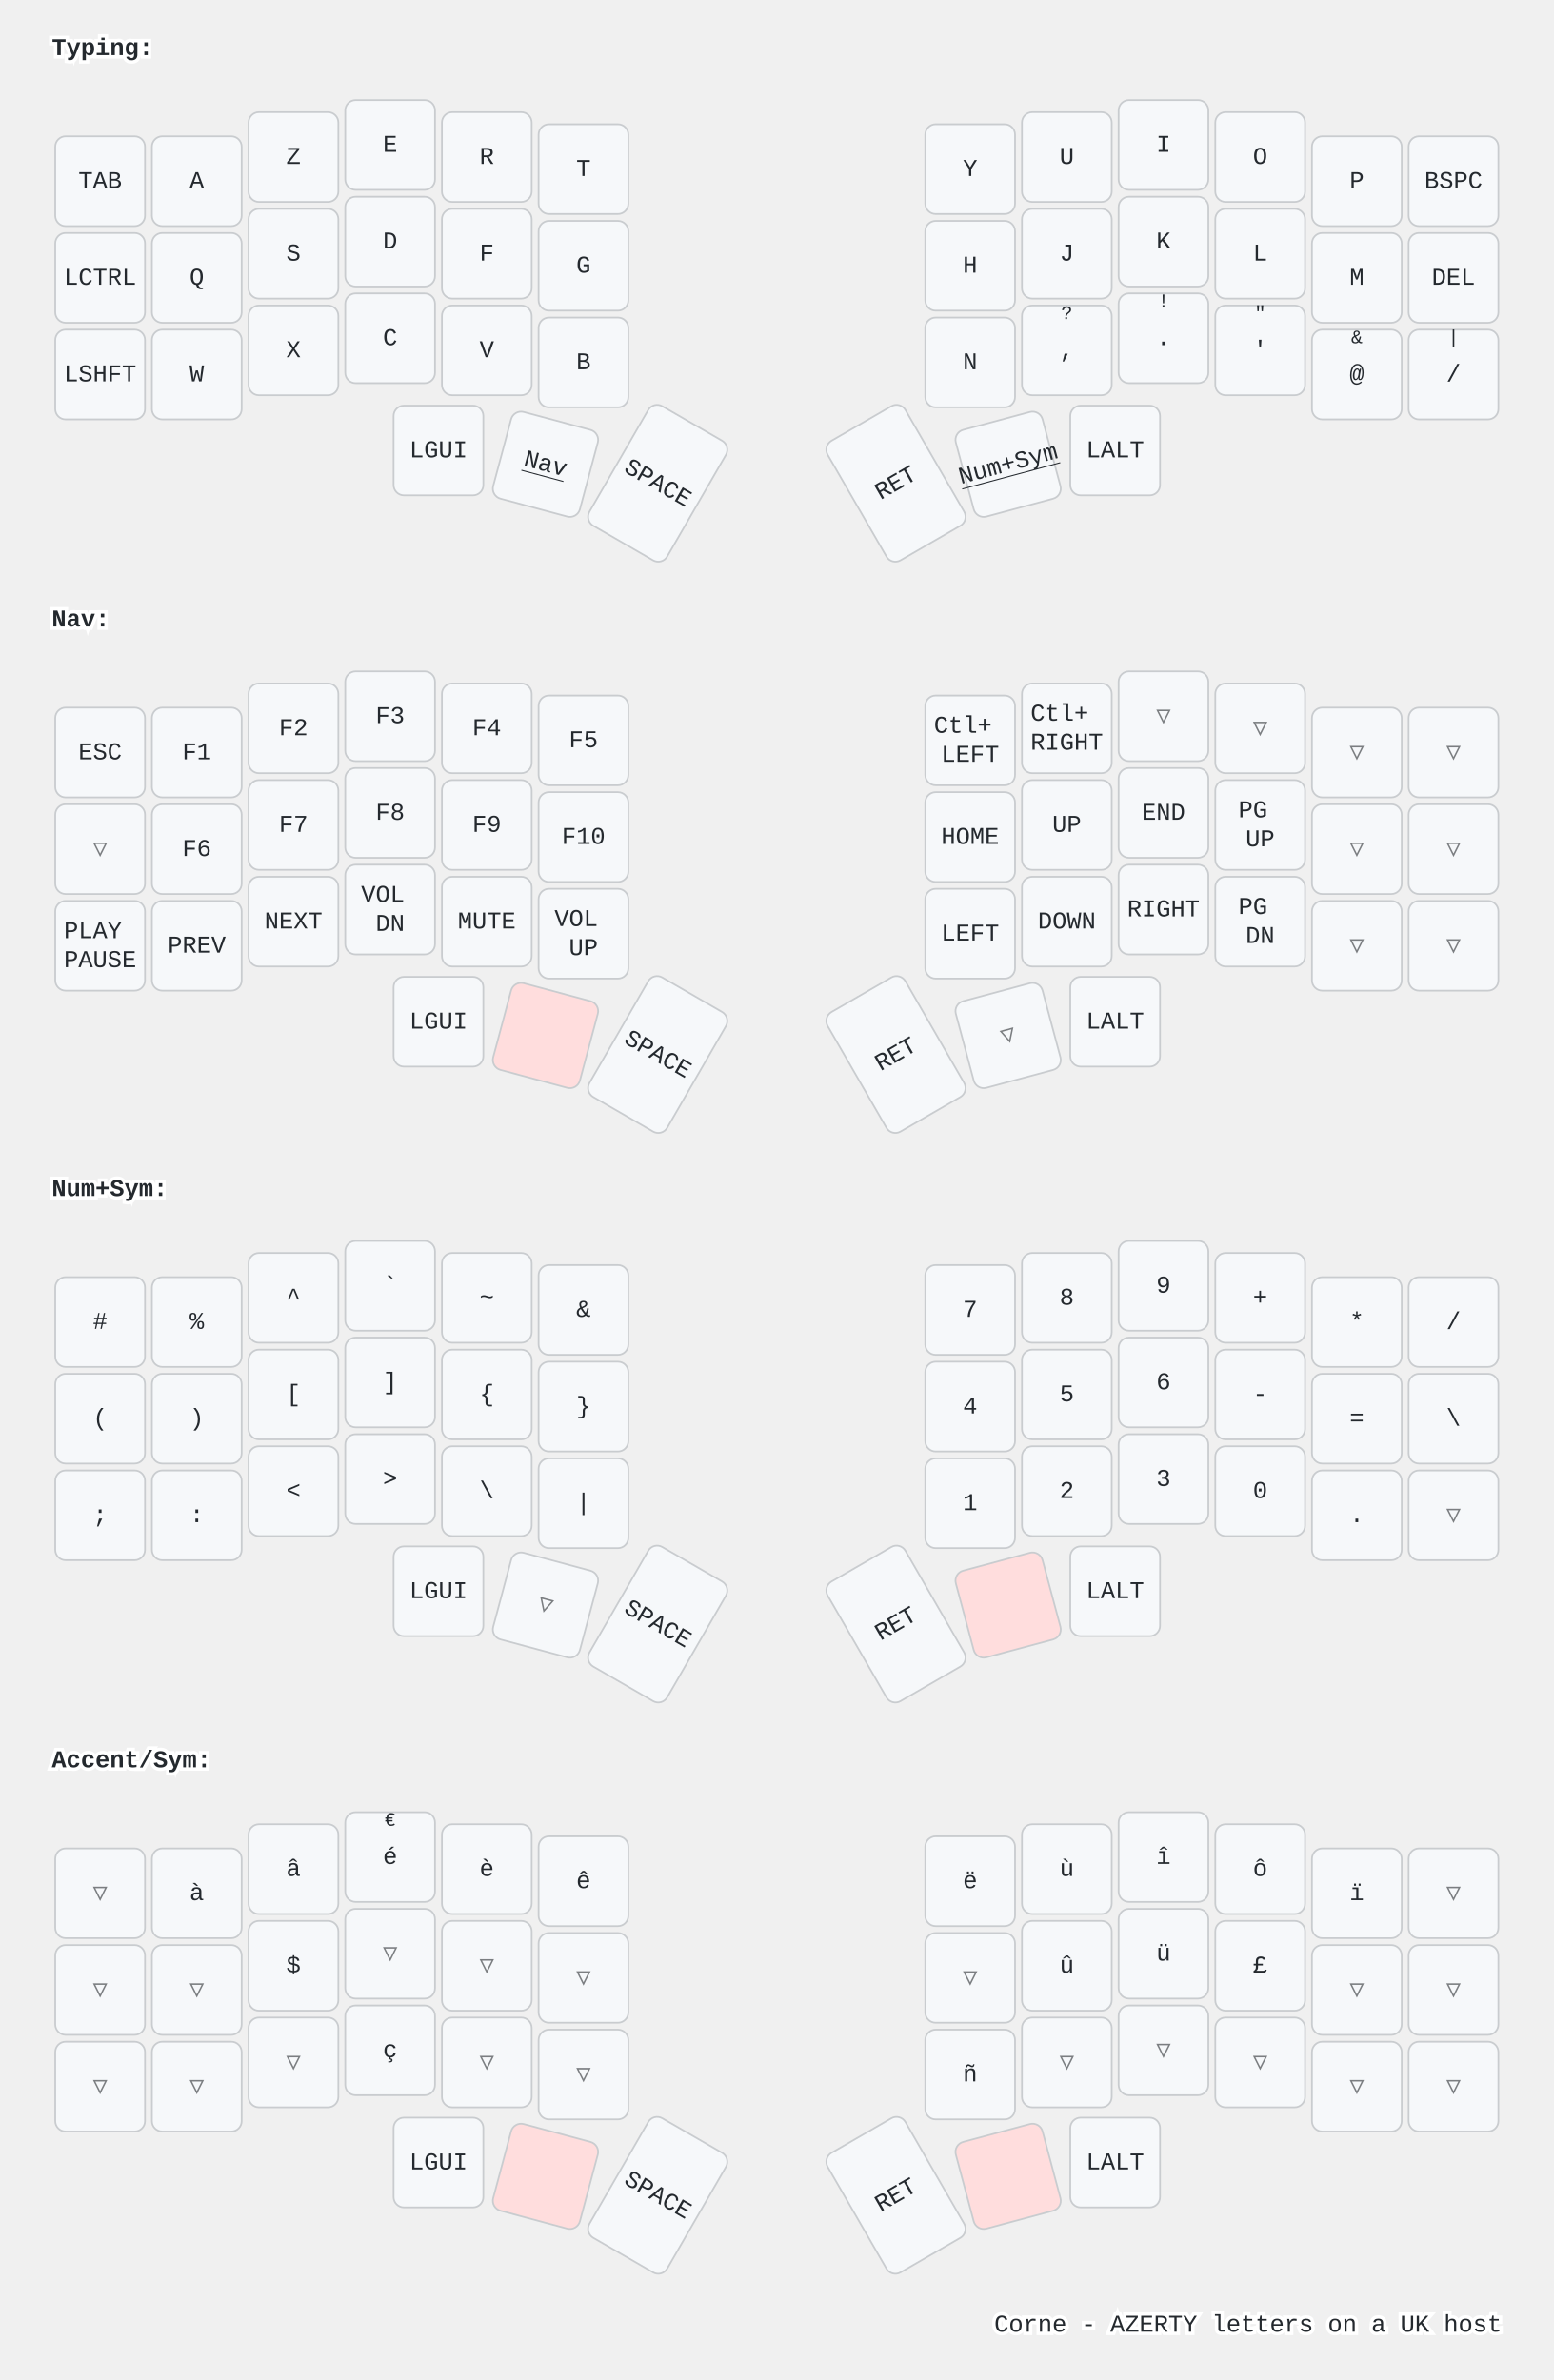
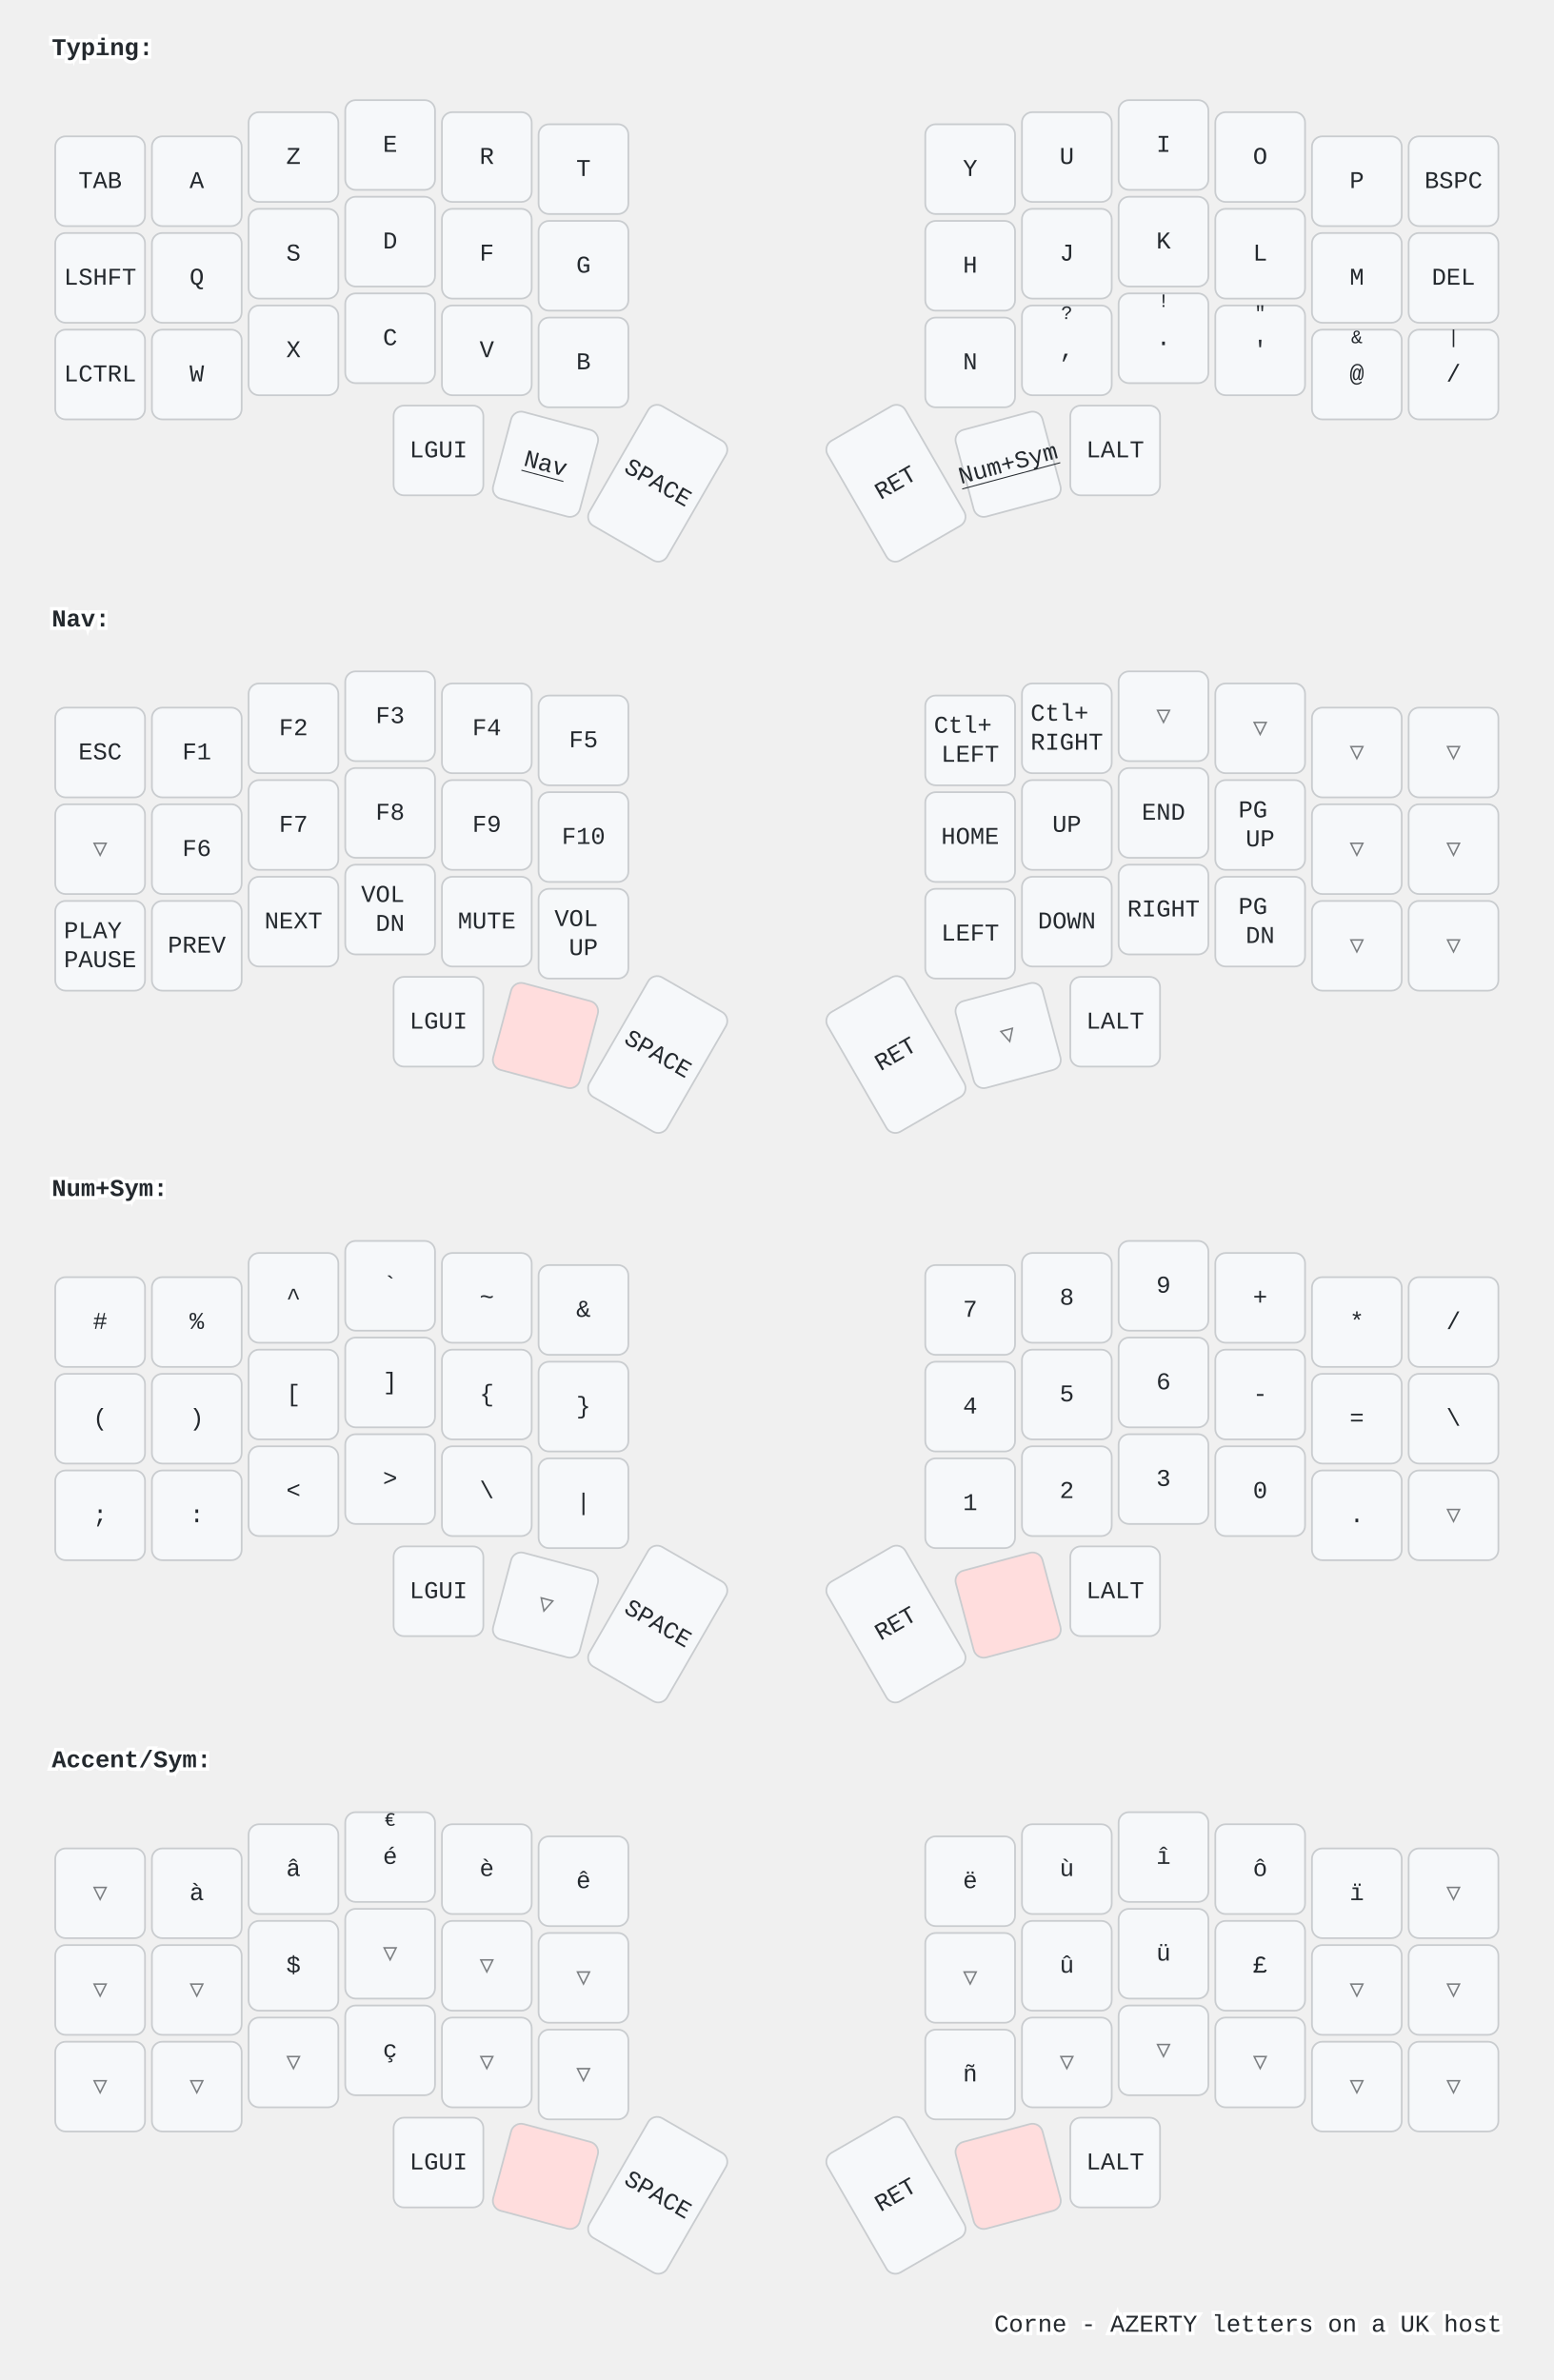
<svg xmlns="http://www.w3.org/2000/svg" width="900" height="1379" viewBox="0 0 900 1379" class="keymap">
  <style>/* inherit to force styles through use tags */
svg path {
    fill: inherit;
}

/* font and background color specifications */
svg.keymap {
    font-family: SFMono-Regular,Consolas,Liberation Mono,Menlo,monospace;
    font-size: 14px;
    font-kerning: normal;
    text-rendering: optimizeLegibility;
    fill: #24292e;
}

/* default key styling */
rect.key {
    fill: #f6f8fa;
}

rect.key, rect.combo {
    stroke: #c9cccf;
    stroke-width: 1;
}

/* default key side styling, only used is draw_key_sides is set */
rect.side {
    filter: brightness(90%);
}

/* color accent for combo boxes */
rect.combo, rect.combo-separate {
    fill: #cdf;
}

/* color accent for held keys */
rect.held, rect.combo.held {
    fill: #fdd;
}

/* color accent for ghost (optional) keys */
rect.ghost, rect.combo.ghost {
    stroke-dasharray: 4, 4;
    stroke-width: 2;
}

text {
    text-anchor: middle;
    dominant-baseline: middle;
}

/* styling for layer labels */
text.label {
    font-weight: bold;
    text-anchor: start;
    stroke: white;
    stroke-width: 4;
    paint-order: stroke;
}

/* styling for optional footer */
text.footer {
    text-anchor: end;
    dominant-baseline: auto;
    stroke: white;
    stroke-width: 4;
    paint-order: stroke;
}

/* styling for combo tap, and key non-tap label text */
text.combo, text.hold, text.shifted, text.left, text.right, text.tl, text.tr, text.bl, text.br {
    font-size: 11px;
}

text.hold, text.bl, text.br {
    text-anchor: middle;
    dominant-baseline: auto;
}

text.shifted, text.tl, text.tr {
    text-anchor: middle;
    dominant-baseline: hanging;
}

text.left, text.tl, text.bl {
    text-anchor: start;
}

text.right, text.tr, text.br {
    text-anchor: end;
}

text.layer-activator {
    text-decoration: underline;
}

/* styling for hold/shifted label text in combo box */
text.combo.hold, text.combo.shifted, text.combo.left, text.combo.right {
    font-size: 8px;
}

/* lighter symbol for transparent keys */
text.trans {
    fill: #7b7e81;
}

/* styling for combo dendrons */
path.combo {
    stroke-width: 1;
    stroke: gray;
    fill: none;
}

/* Start Tabler Icons Cleanup */
/* cannot use height/width with glyphs */
.icon-tabler &gt; path {
    fill: inherit;
    stroke: inherit;
    stroke-width: 2;
}
/* hide tabler's default box */
.icon-tabler &gt; path[stroke="none"][fill="none"] {
    visibility: hidden;
}
/* End Tabler Icons Cleanup */
</style>
  <g transform="translate(30, 0)" class="layer-Typing">
    <text x="0" y="28" class="label" id="Typing">Typing:</text>
    <g transform="translate(0, 56)">
      <g transform="translate(28, 49)" class="key keypos-0">
        <rect rx="6" ry="6" x="-26" y="-26" width="52" height="52" class="key" />
        <text x="0" y="0" class="key tap">TAB</text>
      </g>
      <g transform="translate(84, 49)" class="key keypos-1">
        <rect rx="6" ry="6" x="-26" y="-26" width="52" height="52" class="key" />
        <text x="0" y="0" class="key tap">A</text>
      </g>
      <g transform="translate(140, 35)" class="key keypos-2">
        <rect rx="6" ry="6" x="-26" y="-26" width="52" height="52" class="key" />
        <text x="0" y="0" class="key tap">Z</text>
      </g>
      <g transform="translate(196, 28)" class="key keypos-3">
        <rect rx="6" ry="6" x="-26" y="-26" width="52" height="52" class="key" />
        <text x="0" y="0" class="key tap">E</text>
      </g>
      <g transform="translate(252, 35)" class="key keypos-4">
        <rect rx="6" ry="6" x="-26" y="-26" width="52" height="52" class="key" />
        <text x="0" y="0" class="key tap">R</text>
      </g>
      <g transform="translate(308, 42)" class="key keypos-5">
        <rect rx="6" ry="6" x="-26" y="-26" width="52" height="52" class="key" />
        <text x="0" y="0" class="key tap">T</text>
      </g>
      <g transform="translate(532, 42)" class="key keypos-6">
        <rect rx="6" ry="6" x="-26" y="-26" width="52" height="52" class="key" />
        <text x="0" y="0" class="key tap">Y</text>
      </g>
      <g transform="translate(588, 35)" class="key keypos-7">
        <rect rx="6" ry="6" x="-26" y="-26" width="52" height="52" class="key" />
        <text x="0" y="0" class="key tap">U</text>
      </g>
      <g transform="translate(644, 28)" class="key keypos-8">
        <rect rx="6" ry="6" x="-26" y="-26" width="52" height="52" class="key" />
        <text x="0" y="0" class="key tap">I</text>
      </g>
      <g transform="translate(700, 35)" class="key keypos-9">
        <rect rx="6" ry="6" x="-26" y="-26" width="52" height="52" class="key" />
        <text x="0" y="0" class="key tap">O</text>
      </g>
      <g transform="translate(756, 49)" class="key keypos-10">
        <rect rx="6" ry="6" x="-26" y="-26" width="52" height="52" class="key" />
        <text x="0" y="0" class="key tap">P</text>
      </g>
      <g transform="translate(812, 49)" class="key keypos-11">
        <rect rx="6" ry="6" x="-26" y="-26" width="52" height="52" class="key" />
        <text x="0" y="0" class="key tap">BSPC</text>
      </g>
      <g transform="translate(28, 105)" class="key keypos-12">
        <rect rx="6" ry="6" x="-26" y="-26" width="52" height="52" class="key" />
+         <text x="0" y="0" class="key tap">LSHFT</text>
+       </g>
+       <g transform="translate(84, 105)" class="key keypos-13">
+         <rect rx="6" ry="6" x="-26" y="-26" width="52" height="52" class="key" />
+         <text x="0" y="0" class="key tap">Q</text>
+       </g>
+       <g transform="translate(140, 91)" class="key keypos-14">
+         <rect rx="6" ry="6" x="-26" y="-26" width="52" height="52" class="key" />
+         <text x="0" y="0" class="key tap">S</text>
+       </g>
+       <g transform="translate(196, 84)" class="key keypos-15">
+         <rect rx="6" ry="6" x="-26" y="-26" width="52" height="52" class="key" />
+         <text x="0" y="0" class="key tap">D</text>
+       </g>
+       <g transform="translate(252, 91)" class="key keypos-16">
+         <rect rx="6" ry="6" x="-26" y="-26" width="52" height="52" class="key" />
+         <text x="0" y="0" class="key tap">F</text>
+       </g>
+       <g transform="translate(308, 98)" class="key keypos-17">
+         <rect rx="6" ry="6" x="-26" y="-26" width="52" height="52" class="key" />
+         <text x="0" y="0" class="key tap">G</text>
+       </g>
+       <g transform="translate(532, 98)" class="key keypos-18">
+         <rect rx="6" ry="6" x="-26" y="-26" width="52" height="52" class="key" />
+         <text x="0" y="0" class="key tap">H</text>
+       </g>
+       <g transform="translate(588, 91)" class="key keypos-19">
+         <rect rx="6" ry="6" x="-26" y="-26" width="52" height="52" class="key" />
+         <text x="0" y="0" class="key tap">J</text>
+       </g>
+       <g transform="translate(644, 84)" class="key keypos-20">
+         <rect rx="6" ry="6" x="-26" y="-26" width="52" height="52" class="key" />
+         <text x="0" y="0" class="key tap">K</text>
+       </g>
+       <g transform="translate(700, 91)" class="key keypos-21">
+         <rect rx="6" ry="6" x="-26" y="-26" width="52" height="52" class="key" />
+         <text x="0" y="0" class="key tap">L</text>
+       </g>
+       <g transform="translate(756, 105)" class="key keypos-22">
+         <rect rx="6" ry="6" x="-26" y="-26" width="52" height="52" class="key" />
+         <text x="0" y="0" class="key tap">M</text>
+       </g>
+       <g transform="translate(812, 105)" class="key keypos-23">
+         <rect rx="6" ry="6" x="-26" y="-26" width="52" height="52" class="key" />
+         <text x="0" y="0" class="key tap">DEL</text>
+       </g>
+       <g transform="translate(28, 161)" class="key keypos-24">
+         <rect rx="6" ry="6" x="-26" y="-26" width="52" height="52" class="key" />
        <text x="0" y="0" class="key tap">LCTRL</text>
-       </g>
-       <g transform="translate(84, 105)" class="key keypos-13">
-         <rect rx="6" ry="6" x="-26" y="-26" width="52" height="52" class="key" />
-         <text x="0" y="0" class="key tap">Q</text>
-       </g>
-       <g transform="translate(140, 91)" class="key keypos-14">
-         <rect rx="6" ry="6" x="-26" y="-26" width="52" height="52" class="key" />
-         <text x="0" y="0" class="key tap">S</text>
-       </g>
-       <g transform="translate(196, 84)" class="key keypos-15">
-         <rect rx="6" ry="6" x="-26" y="-26" width="52" height="52" class="key" />
-         <text x="0" y="0" class="key tap">D</text>
-       </g>
-       <g transform="translate(252, 91)" class="key keypos-16">
-         <rect rx="6" ry="6" x="-26" y="-26" width="52" height="52" class="key" />
-         <text x="0" y="0" class="key tap">F</text>
-       </g>
-       <g transform="translate(308, 98)" class="key keypos-17">
-         <rect rx="6" ry="6" x="-26" y="-26" width="52" height="52" class="key" />
-         <text x="0" y="0" class="key tap">G</text>
-       </g>
-       <g transform="translate(532, 98)" class="key keypos-18">
-         <rect rx="6" ry="6" x="-26" y="-26" width="52" height="52" class="key" />
-         <text x="0" y="0" class="key tap">H</text>
-       </g>
-       <g transform="translate(588, 91)" class="key keypos-19">
-         <rect rx="6" ry="6" x="-26" y="-26" width="52" height="52" class="key" />
-         <text x="0" y="0" class="key tap">J</text>
-       </g>
-       <g transform="translate(644, 84)" class="key keypos-20">
-         <rect rx="6" ry="6" x="-26" y="-26" width="52" height="52" class="key" />
-         <text x="0" y="0" class="key tap">K</text>
-       </g>
-       <g transform="translate(700, 91)" class="key keypos-21">
-         <rect rx="6" ry="6" x="-26" y="-26" width="52" height="52" class="key" />
-         <text x="0" y="0" class="key tap">L</text>
-       </g>
-       <g transform="translate(756, 105)" class="key keypos-22">
-         <rect rx="6" ry="6" x="-26" y="-26" width="52" height="52" class="key" />
-         <text x="0" y="0" class="key tap">M</text>
-       </g>
-       <g transform="translate(812, 105)" class="key keypos-23">
-         <rect rx="6" ry="6" x="-26" y="-26" width="52" height="52" class="key" />
-         <text x="0" y="0" class="key tap">DEL</text>
-       </g>
-       <g transform="translate(28, 161)" class="key keypos-24">
-         <rect rx="6" ry="6" x="-26" y="-26" width="52" height="52" class="key" />
-         <text x="0" y="0" class="key tap">LSHFT</text>
      </g>
      <g transform="translate(84, 161)" class="key keypos-25">
        <rect rx="6" ry="6" x="-26" y="-26" width="52" height="52" class="key" />
        <text x="0" y="0" class="key tap">W</text>
      </g>
      <g transform="translate(140, 147)" class="key keypos-26">
        <rect rx="6" ry="6" x="-26" y="-26" width="52" height="52" class="key" />
        <text x="0" y="0" class="key tap">X</text>
      </g>
      <g transform="translate(196, 140)" class="key keypos-27">
        <rect rx="6" ry="6" x="-26" y="-26" width="52" height="52" class="key" />
        <text x="0" y="0" class="key tap">C</text>
      </g>
      <g transform="translate(252, 147)" class="key keypos-28">
        <rect rx="6" ry="6" x="-26" y="-26" width="52" height="52" class="key" />
        <text x="0" y="0" class="key tap">V</text>
      </g>
      <g transform="translate(308, 154)" class="key keypos-29">
        <rect rx="6" ry="6" x="-26" y="-26" width="52" height="52" class="key" />
        <text x="0" y="0" class="key tap">B</text>
      </g>
      <g transform="translate(532, 154)" class="key keypos-30">
        <rect rx="6" ry="6" x="-26" y="-26" width="52" height="52" class="key" />
        <text x="0" y="0" class="key tap">N</text>
      </g>
      <g transform="translate(588, 147)" class="key keypos-31">
        <rect rx="6" ry="6" x="-26" y="-26" width="52" height="52" class="key" />
        <text x="0" y="0" class="key tap">,</text>
        <text x="0" y="-24" class="key shifted">?</text>
      </g>
      <g transform="translate(644, 140)" class="key keypos-32">
        <rect rx="6" ry="6" x="-26" y="-26" width="52" height="52" class="key" />
        <text x="0" y="0" class="key tap">.</text>
        <text x="0" y="-24" class="key shifted">!</text>
      </g>
      <g transform="translate(700, 147)" class="key keypos-33">
        <rect rx="6" ry="6" x="-26" y="-26" width="52" height="52" class="key" />
        <text x="0" y="0" class="key tap">'</text>
        <text x="0" y="-24" class="key shifted">"</text>
      </g>
      <g transform="translate(756, 161)" class="key keypos-34">
        <rect rx="6" ry="6" x="-26" y="-26" width="52" height="52" class="key" />
        <text x="0" y="0" class="key tap">@</text>
        <text x="0" y="-24" class="key shifted">&amp;</text>
      </g>
      <g transform="translate(812, 161)" class="key keypos-35">
        <rect rx="6" ry="6" x="-26" y="-26" width="52" height="52" class="key" />
        <text x="0" y="0" class="key tap">/</text>
        <text x="0" y="-24" class="key shifted">|</text>
      </g>
      <g transform="translate(224, 205)" class="key keypos-36">
        <rect rx="6" ry="6" x="-26" y="-26" width="52" height="52" class="key" />
        <text x="0" y="0" class="key tap">LGUI</text>
      </g>
      <g transform="translate(286, 213) rotate(15.0)" class="key keypos-37">
        <rect rx="6" ry="6" x="-26" y="-26" width="52" height="52" class="key" />
        <a href="#Nav">
          <text x="0" y="0" class="key tap layer-activator">Nav</text>
        </a>
      </g>
      <g transform="translate(351, 224) rotate(30.0)" class="key keypos-38">
        <rect rx="6" ry="6" x="-26" y="-40" width="52" height="80" class="key" />
        <text x="0" y="0" class="key tap">SPACE</text>
      </g>
      <g transform="translate(489, 224) rotate(-30.0)" class="key keypos-39">
        <rect rx="6" ry="6" x="-26" y="-40" width="52" height="80" class="key" />
        <text x="0" y="0" class="key tap">RET</text>
      </g>
      <g transform="translate(554, 213) rotate(-15.0)" class="key keypos-40">
        <rect rx="6" ry="6" x="-26" y="-26" width="52" height="52" class="key" />
        <a href="#NumSym">
          <text x="0" y="0" class="key tap layer-activator">Num+Sym</text>
        </a>
      </g>
      <g transform="translate(616, 205)" class="key keypos-41">
        <rect rx="6" ry="6" x="-26" y="-26" width="52" height="52" class="key" />
        <text x="0" y="0" class="key tap">LALT</text>
      </g>
    </g>
  </g>
  <g transform="translate(30, 331)" class="layer-Nav">
    <text x="0" y="28" class="label" id="Nav">Nav:</text>
    <g transform="translate(0, 56)">
      <g transform="translate(28, 49)" class="key keypos-0">
        <rect rx="6" ry="6" x="-26" y="-26" width="52" height="52" class="key" />
        <text x="0" y="0" class="key tap">ESC</text>
      </g>
      <g transform="translate(84, 49)" class="key keypos-1">
        <rect rx="6" ry="6" x="-26" y="-26" width="52" height="52" class="key" />
        <text x="0" y="0" class="key tap">F1</text>
      </g>
      <g transform="translate(140, 35)" class="key keypos-2">
        <rect rx="6" ry="6" x="-26" y="-26" width="52" height="52" class="key" />
        <text x="0" y="0" class="key tap">F2</text>
      </g>
      <g transform="translate(196, 28)" class="key keypos-3">
        <rect rx="6" ry="6" x="-26" y="-26" width="52" height="52" class="key" />
        <text x="0" y="0" class="key tap">F3</text>
      </g>
      <g transform="translate(252, 35)" class="key keypos-4">
        <rect rx="6" ry="6" x="-26" y="-26" width="52" height="52" class="key" />
        <text x="0" y="0" class="key tap">F4</text>
      </g>
      <g transform="translate(308, 42)" class="key keypos-5">
        <rect rx="6" ry="6" x="-26" y="-26" width="52" height="52" class="key" />
        <text x="0" y="0" class="key tap">F5</text>
      </g>
      <g transform="translate(532, 42)" class="key keypos-6">
        <rect rx="6" ry="6" x="-26" y="-26" width="52" height="52" class="key" />
        <text x="0" y="0" class="key tap">
          <tspan x="0" dy="-0.6em">Ctl+</tspan>
          <tspan x="0" dy="1.2em">LEFT</tspan>
        </text>
      </g>
      <g transform="translate(588, 35)" class="key keypos-7">
        <rect rx="6" ry="6" x="-26" y="-26" width="52" height="52" class="key" />
        <text x="0" y="0" class="key tap">
          <tspan x="0" dy="-0.6em">Ctl+</tspan>
          <tspan x="0" dy="1.2em">RIGHT</tspan>
        </text>
      </g>
      <g transform="translate(644, 28)" class="key trans keypos-8">
        <rect rx="6" ry="6" x="-26" y="-26" width="52" height="52" class="key trans" />
        <text x="0" y="0" class="key trans tap">▽</text>
      </g>
      <g transform="translate(700, 35)" class="key trans keypos-9">
        <rect rx="6" ry="6" x="-26" y="-26" width="52" height="52" class="key trans" />
        <text x="0" y="0" class="key trans tap">▽</text>
      </g>
      <g transform="translate(756, 49)" class="key trans keypos-10">
        <rect rx="6" ry="6" x="-26" y="-26" width="52" height="52" class="key trans" />
        <text x="0" y="0" class="key trans tap">▽</text>
      </g>
      <g transform="translate(812, 49)" class="key trans keypos-11">
        <rect rx="6" ry="6" x="-26" y="-26" width="52" height="52" class="key trans" />
        <text x="0" y="0" class="key trans tap">▽</text>
      </g>
      <g transform="translate(28, 105)" class="key trans keypos-12">
        <rect rx="6" ry="6" x="-26" y="-26" width="52" height="52" class="key trans" />
        <text x="0" y="0" class="key trans tap">▽</text>
      </g>
      <g transform="translate(84, 105)" class="key keypos-13">
        <rect rx="6" ry="6" x="-26" y="-26" width="52" height="52" class="key" />
        <text x="0" y="0" class="key tap">F6</text>
      </g>
      <g transform="translate(140, 91)" class="key keypos-14">
        <rect rx="6" ry="6" x="-26" y="-26" width="52" height="52" class="key" />
        <text x="0" y="0" class="key tap">F7</text>
      </g>
      <g transform="translate(196, 84)" class="key keypos-15">
        <rect rx="6" ry="6" x="-26" y="-26" width="52" height="52" class="key" />
        <text x="0" y="0" class="key tap">F8</text>
      </g>
      <g transform="translate(252, 91)" class="key keypos-16">
        <rect rx="6" ry="6" x="-26" y="-26" width="52" height="52" class="key" />
        <text x="0" y="0" class="key tap">F9</text>
      </g>
      <g transform="translate(308, 98)" class="key keypos-17">
        <rect rx="6" ry="6" x="-26" y="-26" width="52" height="52" class="key" />
        <text x="0" y="0" class="key tap">F10</text>
      </g>
      <g transform="translate(532, 98)" class="key keypos-18">
        <rect rx="6" ry="6" x="-26" y="-26" width="52" height="52" class="key" />
        <text x="0" y="0" class="key tap">HOME</text>
      </g>
      <g transform="translate(588, 91)" class="key keypos-19">
        <rect rx="6" ry="6" x="-26" y="-26" width="52" height="52" class="key" />
        <text x="0" y="0" class="key tap">UP</text>
      </g>
      <g transform="translate(644, 84)" class="key keypos-20">
        <rect rx="6" ry="6" x="-26" y="-26" width="52" height="52" class="key" />
        <text x="0" y="0" class="key tap">END</text>
      </g>
      <g transform="translate(700, 91)" class="key keypos-21">
        <rect rx="6" ry="6" x="-26" y="-26" width="52" height="52" class="key" />
        <text x="0" y="0" class="key tap">
          <tspan x="0" dy="-0.6em">PG</tspan>
          <tspan x="0" dy="1.2em">UP</tspan>
        </text>
      </g>
      <g transform="translate(756, 105)" class="key trans keypos-22">
        <rect rx="6" ry="6" x="-26" y="-26" width="52" height="52" class="key trans" />
        <text x="0" y="0" class="key trans tap">▽</text>
      </g>
      <g transform="translate(812, 105)" class="key trans keypos-23">
        <rect rx="6" ry="6" x="-26" y="-26" width="52" height="52" class="key trans" />
        <text x="0" y="0" class="key trans tap">▽</text>
      </g>
      <g transform="translate(28, 161)" class="key keypos-24">
        <rect rx="6" ry="6" x="-26" y="-26" width="52" height="52" class="key" />
        <text x="0" y="0" class="key tap">
          <tspan x="0" dy="-0.6em">PLAY</tspan>
          <tspan x="0" dy="1.2em">PAUSE</tspan>
        </text>
      </g>
      <g transform="translate(84, 161)" class="key keypos-25">
        <rect rx="6" ry="6" x="-26" y="-26" width="52" height="52" class="key" />
        <text x="0" y="0" class="key tap">PREV</text>
      </g>
      <g transform="translate(140, 147)" class="key keypos-26">
        <rect rx="6" ry="6" x="-26" y="-26" width="52" height="52" class="key" />
        <text x="0" y="0" class="key tap">NEXT</text>
      </g>
      <g transform="translate(196, 140)" class="key keypos-27">
        <rect rx="6" ry="6" x="-26" y="-26" width="52" height="52" class="key" />
        <text x="0" y="0" class="key tap">
          <tspan x="0" dy="-0.6em">VOL</tspan>
          <tspan x="0" dy="1.2em">DN</tspan>
        </text>
      </g>
      <g transform="translate(252, 147)" class="key keypos-28">
        <rect rx="6" ry="6" x="-26" y="-26" width="52" height="52" class="key" />
        <text x="0" y="0" class="key tap">MUTE</text>
      </g>
      <g transform="translate(308, 154)" class="key keypos-29">
        <rect rx="6" ry="6" x="-26" y="-26" width="52" height="52" class="key" />
        <text x="0" y="0" class="key tap">
          <tspan x="0" dy="-0.6em">VOL</tspan>
          <tspan x="0" dy="1.2em">UP</tspan>
        </text>
      </g>
      <g transform="translate(532, 154)" class="key keypos-30">
        <rect rx="6" ry="6" x="-26" y="-26" width="52" height="52" class="key" />
        <text x="0" y="0" class="key tap">LEFT</text>
      </g>
      <g transform="translate(588, 147)" class="key keypos-31">
        <rect rx="6" ry="6" x="-26" y="-26" width="52" height="52" class="key" />
        <text x="0" y="0" class="key tap">DOWN</text>
      </g>
      <g transform="translate(644, 140)" class="key keypos-32">
        <rect rx="6" ry="6" x="-26" y="-26" width="52" height="52" class="key" />
        <text x="0" y="0" class="key tap">RIGHT</text>
      </g>
      <g transform="translate(700, 147)" class="key keypos-33">
        <rect rx="6" ry="6" x="-26" y="-26" width="52" height="52" class="key" />
        <text x="0" y="0" class="key tap">
          <tspan x="0" dy="-0.6em">PG</tspan>
          <tspan x="0" dy="1.2em">DN</tspan>
        </text>
      </g>
      <g transform="translate(756, 161)" class="key trans keypos-34">
        <rect rx="6" ry="6" x="-26" y="-26" width="52" height="52" class="key trans" />
        <text x="0" y="0" class="key trans tap">▽</text>
      </g>
      <g transform="translate(812, 161)" class="key trans keypos-35">
        <rect rx="6" ry="6" x="-26" y="-26" width="52" height="52" class="key trans" />
        <text x="0" y="0" class="key trans tap">▽</text>
      </g>
      <g transform="translate(224, 205)" class="key keypos-36">
        <rect rx="6" ry="6" x="-26" y="-26" width="52" height="52" class="key" />
        <text x="0" y="0" class="key tap">LGUI</text>
      </g>
      <g transform="translate(286, 213) rotate(15.0)" class="key held keypos-37">
        <rect rx="6" ry="6" x="-26" y="-26" width="52" height="52" class="key held" />
      </g>
      <g transform="translate(351, 224) rotate(30.0)" class="key keypos-38">
        <rect rx="6" ry="6" x="-26" y="-40" width="52" height="80" class="key" />
        <text x="0" y="0" class="key tap">SPACE</text>
      </g>
      <g transform="translate(489, 224) rotate(-30.0)" class="key keypos-39">
        <rect rx="6" ry="6" x="-26" y="-40" width="52" height="80" class="key" />
        <text x="0" y="0" class="key tap">RET</text>
      </g>
      <g transform="translate(554, 213) rotate(-15.0)" class="key trans keypos-40">
        <rect rx="6" ry="6" x="-26" y="-26" width="52" height="52" class="key trans" />
        <text x="0" y="0" class="key trans tap">▽</text>
      </g>
      <g transform="translate(616, 205)" class="key keypos-41">
        <rect rx="6" ry="6" x="-26" y="-26" width="52" height="52" class="key" />
        <text x="0" y="0" class="key tap">LALT</text>
      </g>
    </g>
  </g>
  <g transform="translate(30, 661)" class="layer-Num+Sym">
    <text x="0" y="28" class="label" id="NumSym">Num+Sym:</text>
    <g transform="translate(0, 56)">
      <g transform="translate(28, 49)" class="key keypos-0">
        <rect rx="6" ry="6" x="-26" y="-26" width="52" height="52" class="key" />
        <text x="0" y="0" class="key tap">#</text>
      </g>
      <g transform="translate(84, 49)" class="key keypos-1">
        <rect rx="6" ry="6" x="-26" y="-26" width="52" height="52" class="key" />
        <text x="0" y="0" class="key tap">%</text>
      </g>
      <g transform="translate(140, 35)" class="key keypos-2">
        <rect rx="6" ry="6" x="-26" y="-26" width="52" height="52" class="key" />
        <text x="0" y="0" class="key tap">^</text>
      </g>
      <g transform="translate(196, 28)" class="key keypos-3">
        <rect rx="6" ry="6" x="-26" y="-26" width="52" height="52" class="key" />
        <text x="0" y="0" class="key tap">`</text>
      </g>
      <g transform="translate(252, 35)" class="key keypos-4">
        <rect rx="6" ry="6" x="-26" y="-26" width="52" height="52" class="key" />
        <text x="0" y="0" class="key tap">~</text>
      </g>
      <g transform="translate(308, 42)" class="key keypos-5">
        <rect rx="6" ry="6" x="-26" y="-26" width="52" height="52" class="key" />
        <text x="0" y="0" class="key tap">&amp;</text>
      </g>
      <g transform="translate(532, 42)" class="key keypos-6">
        <rect rx="6" ry="6" x="-26" y="-26" width="52" height="52" class="key" />
        <text x="0" y="0" class="key tap">7</text>
      </g>
      <g transform="translate(588, 35)" class="key keypos-7">
        <rect rx="6" ry="6" x="-26" y="-26" width="52" height="52" class="key" />
        <text x="0" y="0" class="key tap">8</text>
      </g>
      <g transform="translate(644, 28)" class="key keypos-8">
        <rect rx="6" ry="6" x="-26" y="-26" width="52" height="52" class="key" />
        <text x="0" y="0" class="key tap">9</text>
      </g>
      <g transform="translate(700, 35)" class="key keypos-9">
        <rect rx="6" ry="6" x="-26" y="-26" width="52" height="52" class="key" />
        <text x="0" y="0" class="key tap">+</text>
      </g>
      <g transform="translate(756, 49)" class="key keypos-10">
        <rect rx="6" ry="6" x="-26" y="-26" width="52" height="52" class="key" />
        <text x="0" y="0" class="key tap">*</text>
      </g>
      <g transform="translate(812, 49)" class="key keypos-11">
        <rect rx="6" ry="6" x="-26" y="-26" width="52" height="52" class="key" />
        <text x="0" y="0" class="key tap">/</text>
      </g>
      <g transform="translate(28, 105)" class="key keypos-12">
        <rect rx="6" ry="6" x="-26" y="-26" width="52" height="52" class="key" />
        <text x="0" y="0" class="key tap">(</text>
      </g>
      <g transform="translate(84, 105)" class="key keypos-13">
        <rect rx="6" ry="6" x="-26" y="-26" width="52" height="52" class="key" />
        <text x="0" y="0" class="key tap">)</text>
      </g>
      <g transform="translate(140, 91)" class="key keypos-14">
        <rect rx="6" ry="6" x="-26" y="-26" width="52" height="52" class="key" />
        <text x="0" y="0" class="key tap">[</text>
      </g>
      <g transform="translate(196, 84)" class="key keypos-15">
        <rect rx="6" ry="6" x="-26" y="-26" width="52" height="52" class="key" />
        <text x="0" y="0" class="key tap">]</text>
      </g>
      <g transform="translate(252, 91)" class="key keypos-16">
        <rect rx="6" ry="6" x="-26" y="-26" width="52" height="52" class="key" />
        <text x="0" y="0" class="key tap">{</text>
      </g>
      <g transform="translate(308, 98)" class="key keypos-17">
        <rect rx="6" ry="6" x="-26" y="-26" width="52" height="52" class="key" />
        <text x="0" y="0" class="key tap">}</text>
      </g>
      <g transform="translate(532, 98)" class="key keypos-18">
        <rect rx="6" ry="6" x="-26" y="-26" width="52" height="52" class="key" />
        <text x="0" y="0" class="key tap">4</text>
      </g>
      <g transform="translate(588, 91)" class="key keypos-19">
        <rect rx="6" ry="6" x="-26" y="-26" width="52" height="52" class="key" />
        <text x="0" y="0" class="key tap">5</text>
      </g>
      <g transform="translate(644, 84)" class="key keypos-20">
        <rect rx="6" ry="6" x="-26" y="-26" width="52" height="52" class="key" />
        <text x="0" y="0" class="key tap">6</text>
      </g>
      <g transform="translate(700, 91)" class="key keypos-21">
        <rect rx="6" ry="6" x="-26" y="-26" width="52" height="52" class="key" />
        <text x="0" y="0" class="key tap">-</text>
      </g>
      <g transform="translate(756, 105)" class="key keypos-22">
        <rect rx="6" ry="6" x="-26" y="-26" width="52" height="52" class="key" />
        <text x="0" y="0" class="key tap">=</text>
      </g>
      <g transform="translate(812, 105)" class="key keypos-23">
        <rect rx="6" ry="6" x="-26" y="-26" width="52" height="52" class="key" />
        <text x="0" y="0" class="key tap">\</text>
      </g>
      <g transform="translate(28, 161)" class="key keypos-24">
        <rect rx="6" ry="6" x="-26" y="-26" width="52" height="52" class="key" />
        <text x="0" y="0" class="key tap">;</text>
      </g>
      <g transform="translate(84, 161)" class="key keypos-25">
        <rect rx="6" ry="6" x="-26" y="-26" width="52" height="52" class="key" />
        <text x="0" y="0" class="key tap">:</text>
      </g>
      <g transform="translate(140, 147)" class="key keypos-26">
        <rect rx="6" ry="6" x="-26" y="-26" width="52" height="52" class="key" />
        <text x="0" y="0" class="key tap">&lt;</text>
      </g>
      <g transform="translate(196, 140)" class="key keypos-27">
        <rect rx="6" ry="6" x="-26" y="-26" width="52" height="52" class="key" />
        <text x="0" y="0" class="key tap">&gt;</text>
      </g>
      <g transform="translate(252, 147)" class="key keypos-28">
        <rect rx="6" ry="6" x="-26" y="-26" width="52" height="52" class="key" />
        <text x="0" y="0" class="key tap">\</text>
      </g>
      <g transform="translate(308, 154)" class="key keypos-29">
        <rect rx="6" ry="6" x="-26" y="-26" width="52" height="52" class="key" />
        <text x="0" y="0" class="key tap">|</text>
      </g>
      <g transform="translate(532, 154)" class="key keypos-30">
        <rect rx="6" ry="6" x="-26" y="-26" width="52" height="52" class="key" />
        <text x="0" y="0" class="key tap">1</text>
      </g>
      <g transform="translate(588, 147)" class="key keypos-31">
        <rect rx="6" ry="6" x="-26" y="-26" width="52" height="52" class="key" />
        <text x="0" y="0" class="key tap">2</text>
      </g>
      <g transform="translate(644, 140)" class="key keypos-32">
        <rect rx="6" ry="6" x="-26" y="-26" width="52" height="52" class="key" />
        <text x="0" y="0" class="key tap">3</text>
      </g>
      <g transform="translate(700, 147)" class="key keypos-33">
        <rect rx="6" ry="6" x="-26" y="-26" width="52" height="52" class="key" />
        <text x="0" y="0" class="key tap">0</text>
      </g>
      <g transform="translate(756, 161)" class="key keypos-34">
        <rect rx="6" ry="6" x="-26" y="-26" width="52" height="52" class="key" />
        <text x="0" y="0" class="key tap">.</text>
      </g>
      <g transform="translate(812, 161)" class="key trans keypos-35">
        <rect rx="6" ry="6" x="-26" y="-26" width="52" height="52" class="key trans" />
        <text x="0" y="0" class="key trans tap">▽</text>
      </g>
      <g transform="translate(224, 205)" class="key keypos-36">
        <rect rx="6" ry="6" x="-26" y="-26" width="52" height="52" class="key" />
        <text x="0" y="0" class="key tap">LGUI</text>
      </g>
      <g transform="translate(286, 213) rotate(15.0)" class="key trans keypos-37">
        <rect rx="6" ry="6" x="-26" y="-26" width="52" height="52" class="key trans" />
        <text x="0" y="0" class="key trans tap">▽</text>
      </g>
      <g transform="translate(351, 224) rotate(30.0)" class="key keypos-38">
        <rect rx="6" ry="6" x="-26" y="-40" width="52" height="80" class="key" />
        <text x="0" y="0" class="key tap">SPACE</text>
      </g>
      <g transform="translate(489, 224) rotate(-30.0)" class="key keypos-39">
        <rect rx="6" ry="6" x="-26" y="-40" width="52" height="80" class="key" />
        <text x="0" y="0" class="key tap">RET</text>
      </g>
      <g transform="translate(554, 213) rotate(-15.0)" class="key held keypos-40">
        <rect rx="6" ry="6" x="-26" y="-26" width="52" height="52" class="key held" />
      </g>
      <g transform="translate(616, 205)" class="key keypos-41">
        <rect rx="6" ry="6" x="-26" y="-26" width="52" height="52" class="key" />
        <text x="0" y="0" class="key tap">LALT</text>
      </g>
    </g>
  </g>
  <g transform="translate(30, 992)" class="layer-Accent/Sym">
    <text x="0" y="28" class="label" id="AccentSym">Accent/Sym:</text>
    <g transform="translate(0, 56)">
      <g transform="translate(28, 49)" class="key trans keypos-0">
        <rect rx="6" ry="6" x="-26" y="-26" width="52" height="52" class="key trans" />
        <text x="0" y="0" class="key trans tap">▽</text>
      </g>
      <g transform="translate(84, 49)" class="key keypos-1">
        <rect rx="6" ry="6" x="-26" y="-26" width="52" height="52" class="key" />
        <text x="0" y="0" class="key tap">à</text>
      </g>
      <g transform="translate(140, 35)" class="key keypos-2">
        <rect rx="6" ry="6" x="-26" y="-26" width="52" height="52" class="key" />
        <text x="0" y="0" class="key tap">â</text>
      </g>
      <g transform="translate(196, 28)" class="key keypos-3">
        <rect rx="6" ry="6" x="-26" y="-26" width="52" height="52" class="key" />
        <text x="0" y="0" class="key tap">é</text>
        <text x="0" y="-24" class="key shifted">€</text>
      </g>
      <g transform="translate(252, 35)" class="key keypos-4">
        <rect rx="6" ry="6" x="-26" y="-26" width="52" height="52" class="key" />
        <text x="0" y="0" class="key tap">è</text>
      </g>
      <g transform="translate(308, 42)" class="key keypos-5">
        <rect rx="6" ry="6" x="-26" y="-26" width="52" height="52" class="key" />
        <text x="0" y="0" class="key tap">ê</text>
      </g>
      <g transform="translate(532, 42)" class="key keypos-6">
        <rect rx="6" ry="6" x="-26" y="-26" width="52" height="52" class="key" />
        <text x="0" y="0" class="key tap">ë</text>
      </g>
      <g transform="translate(588, 35)" class="key keypos-7">
        <rect rx="6" ry="6" x="-26" y="-26" width="52" height="52" class="key" />
        <text x="0" y="0" class="key tap">ù</text>
      </g>
      <g transform="translate(644, 28)" class="key keypos-8">
        <rect rx="6" ry="6" x="-26" y="-26" width="52" height="52" class="key" />
        <text x="0" y="0" class="key tap">î</text>
      </g>
      <g transform="translate(700, 35)" class="key keypos-9">
        <rect rx="6" ry="6" x="-26" y="-26" width="52" height="52" class="key" />
        <text x="0" y="0" class="key tap">ô</text>
      </g>
      <g transform="translate(756, 49)" class="key keypos-10">
        <rect rx="6" ry="6" x="-26" y="-26" width="52" height="52" class="key" />
        <text x="0" y="0" class="key tap">ï</text>
      </g>
      <g transform="translate(812, 49)" class="key trans keypos-11">
        <rect rx="6" ry="6" x="-26" y="-26" width="52" height="52" class="key trans" />
        <text x="0" y="0" class="key trans tap">▽</text>
      </g>
      <g transform="translate(28, 105)" class="key trans keypos-12">
        <rect rx="6" ry="6" x="-26" y="-26" width="52" height="52" class="key trans" />
        <text x="0" y="0" class="key trans tap">▽</text>
      </g>
      <g transform="translate(84, 105)" class="key trans keypos-13">
        <rect rx="6" ry="6" x="-26" y="-26" width="52" height="52" class="key trans" />
        <text x="0" y="0" class="key trans tap">▽</text>
      </g>
      <g transform="translate(140, 91)" class="key keypos-14">
        <rect rx="6" ry="6" x="-26" y="-26" width="52" height="52" class="key" />
        <text x="0" y="0" class="key tap">$</text>
      </g>
      <g transform="translate(196, 84)" class="key trans keypos-15">
        <rect rx="6" ry="6" x="-26" y="-26" width="52" height="52" class="key trans" />
        <text x="0" y="0" class="key trans tap">▽</text>
      </g>
      <g transform="translate(252, 91)" class="key trans keypos-16">
        <rect rx="6" ry="6" x="-26" y="-26" width="52" height="52" class="key trans" />
        <text x="0" y="0" class="key trans tap">▽</text>
      </g>
      <g transform="translate(308, 98)" class="key trans keypos-17">
        <rect rx="6" ry="6" x="-26" y="-26" width="52" height="52" class="key trans" />
        <text x="0" y="0" class="key trans tap">▽</text>
      </g>
      <g transform="translate(532, 98)" class="key trans keypos-18">
        <rect rx="6" ry="6" x="-26" y="-26" width="52" height="52" class="key trans" />
        <text x="0" y="0" class="key trans tap">▽</text>
      </g>
      <g transform="translate(588, 91)" class="key keypos-19">
        <rect rx="6" ry="6" x="-26" y="-26" width="52" height="52" class="key" />
        <text x="0" y="0" class="key tap">û</text>
      </g>
      <g transform="translate(644, 84)" class="key keypos-20">
        <rect rx="6" ry="6" x="-26" y="-26" width="52" height="52" class="key" />
        <text x="0" y="0" class="key tap">ü</text>
      </g>
      <g transform="translate(700, 91)" class="key keypos-21">
        <rect rx="6" ry="6" x="-26" y="-26" width="52" height="52" class="key" />
        <text x="0" y="0" class="key tap">£</text>
      </g>
      <g transform="translate(756, 105)" class="key trans keypos-22">
        <rect rx="6" ry="6" x="-26" y="-26" width="52" height="52" class="key trans" />
        <text x="0" y="0" class="key trans tap">▽</text>
      </g>
      <g transform="translate(812, 105)" class="key trans keypos-23">
        <rect rx="6" ry="6" x="-26" y="-26" width="52" height="52" class="key trans" />
        <text x="0" y="0" class="key trans tap">▽</text>
      </g>
      <g transform="translate(28, 161)" class="key trans keypos-24">
        <rect rx="6" ry="6" x="-26" y="-26" width="52" height="52" class="key trans" />
        <text x="0" y="0" class="key trans tap">▽</text>
      </g>
      <g transform="translate(84, 161)" class="key trans keypos-25">
        <rect rx="6" ry="6" x="-26" y="-26" width="52" height="52" class="key trans" />
        <text x="0" y="0" class="key trans tap">▽</text>
      </g>
      <g transform="translate(140, 147)" class="key trans keypos-26">
        <rect rx="6" ry="6" x="-26" y="-26" width="52" height="52" class="key trans" />
        <text x="0" y="0" class="key trans tap">▽</text>
      </g>
      <g transform="translate(196, 140)" class="key keypos-27">
        <rect rx="6" ry="6" x="-26" y="-26" width="52" height="52" class="key" />
        <text x="0" y="0" class="key tap">ç</text>
      </g>
      <g transform="translate(252, 147)" class="key trans keypos-28">
        <rect rx="6" ry="6" x="-26" y="-26" width="52" height="52" class="key trans" />
        <text x="0" y="0" class="key trans tap">▽</text>
      </g>
      <g transform="translate(308, 154)" class="key trans keypos-29">
        <rect rx="6" ry="6" x="-26" y="-26" width="52" height="52" class="key trans" />
        <text x="0" y="0" class="key trans tap">▽</text>
      </g>
      <g transform="translate(532, 154)" class="key keypos-30">
        <rect rx="6" ry="6" x="-26" y="-26" width="52" height="52" class="key" />
        <text x="0" y="0" class="key tap">ñ</text>
      </g>
      <g transform="translate(588, 147)" class="key trans keypos-31">
        <rect rx="6" ry="6" x="-26" y="-26" width="52" height="52" class="key trans" />
        <text x="0" y="0" class="key trans tap">▽</text>
      </g>
      <g transform="translate(644, 140)" class="key trans keypos-32">
        <rect rx="6" ry="6" x="-26" y="-26" width="52" height="52" class="key trans" />
        <text x="0" y="0" class="key trans tap">▽</text>
      </g>
      <g transform="translate(700, 147)" class="key trans keypos-33">
        <rect rx="6" ry="6" x="-26" y="-26" width="52" height="52" class="key trans" />
        <text x="0" y="0" class="key trans tap">▽</text>
      </g>
      <g transform="translate(756, 161)" class="key trans keypos-34">
        <rect rx="6" ry="6" x="-26" y="-26" width="52" height="52" class="key trans" />
        <text x="0" y="0" class="key trans tap">▽</text>
      </g>
      <g transform="translate(812, 161)" class="key trans keypos-35">
        <rect rx="6" ry="6" x="-26" y="-26" width="52" height="52" class="key trans" />
        <text x="0" y="0" class="key trans tap">▽</text>
      </g>
      <g transform="translate(224, 205)" class="key keypos-36">
        <rect rx="6" ry="6" x="-26" y="-26" width="52" height="52" class="key" />
        <text x="0" y="0" class="key tap">LGUI</text>
      </g>
      <g transform="translate(286, 213) rotate(15.0)" class="key held keypos-37">
        <rect rx="6" ry="6" x="-26" y="-26" width="52" height="52" class="key held" />
      </g>
      <g transform="translate(351, 224) rotate(30.0)" class="key keypos-38">
        <rect rx="6" ry="6" x="-26" y="-40" width="52" height="80" class="key" />
        <text x="0" y="0" class="key tap">SPACE</text>
      </g>
      <g transform="translate(489, 224) rotate(-30.0)" class="key keypos-39">
        <rect rx="6" ry="6" x="-26" y="-40" width="52" height="80" class="key" />
        <text x="0" y="0" class="key tap">RET</text>
      </g>
      <g transform="translate(554, 213) rotate(-15.0)" class="key held keypos-40">
        <rect rx="6" ry="6" x="-26" y="-26" width="52" height="52" class="key held" />
      </g>
      <g transform="translate(616, 205)" class="key keypos-41">
        <rect rx="6" ry="6" x="-26" y="-26" width="52" height="52" class="key" />
        <text x="0" y="0" class="key tap">LALT</text>
      </g>
    </g>
  </g>
  <text x="870.0" y="1351.0" class="footer">Corne - AZERTY letters on a UK host</text>
</svg>
